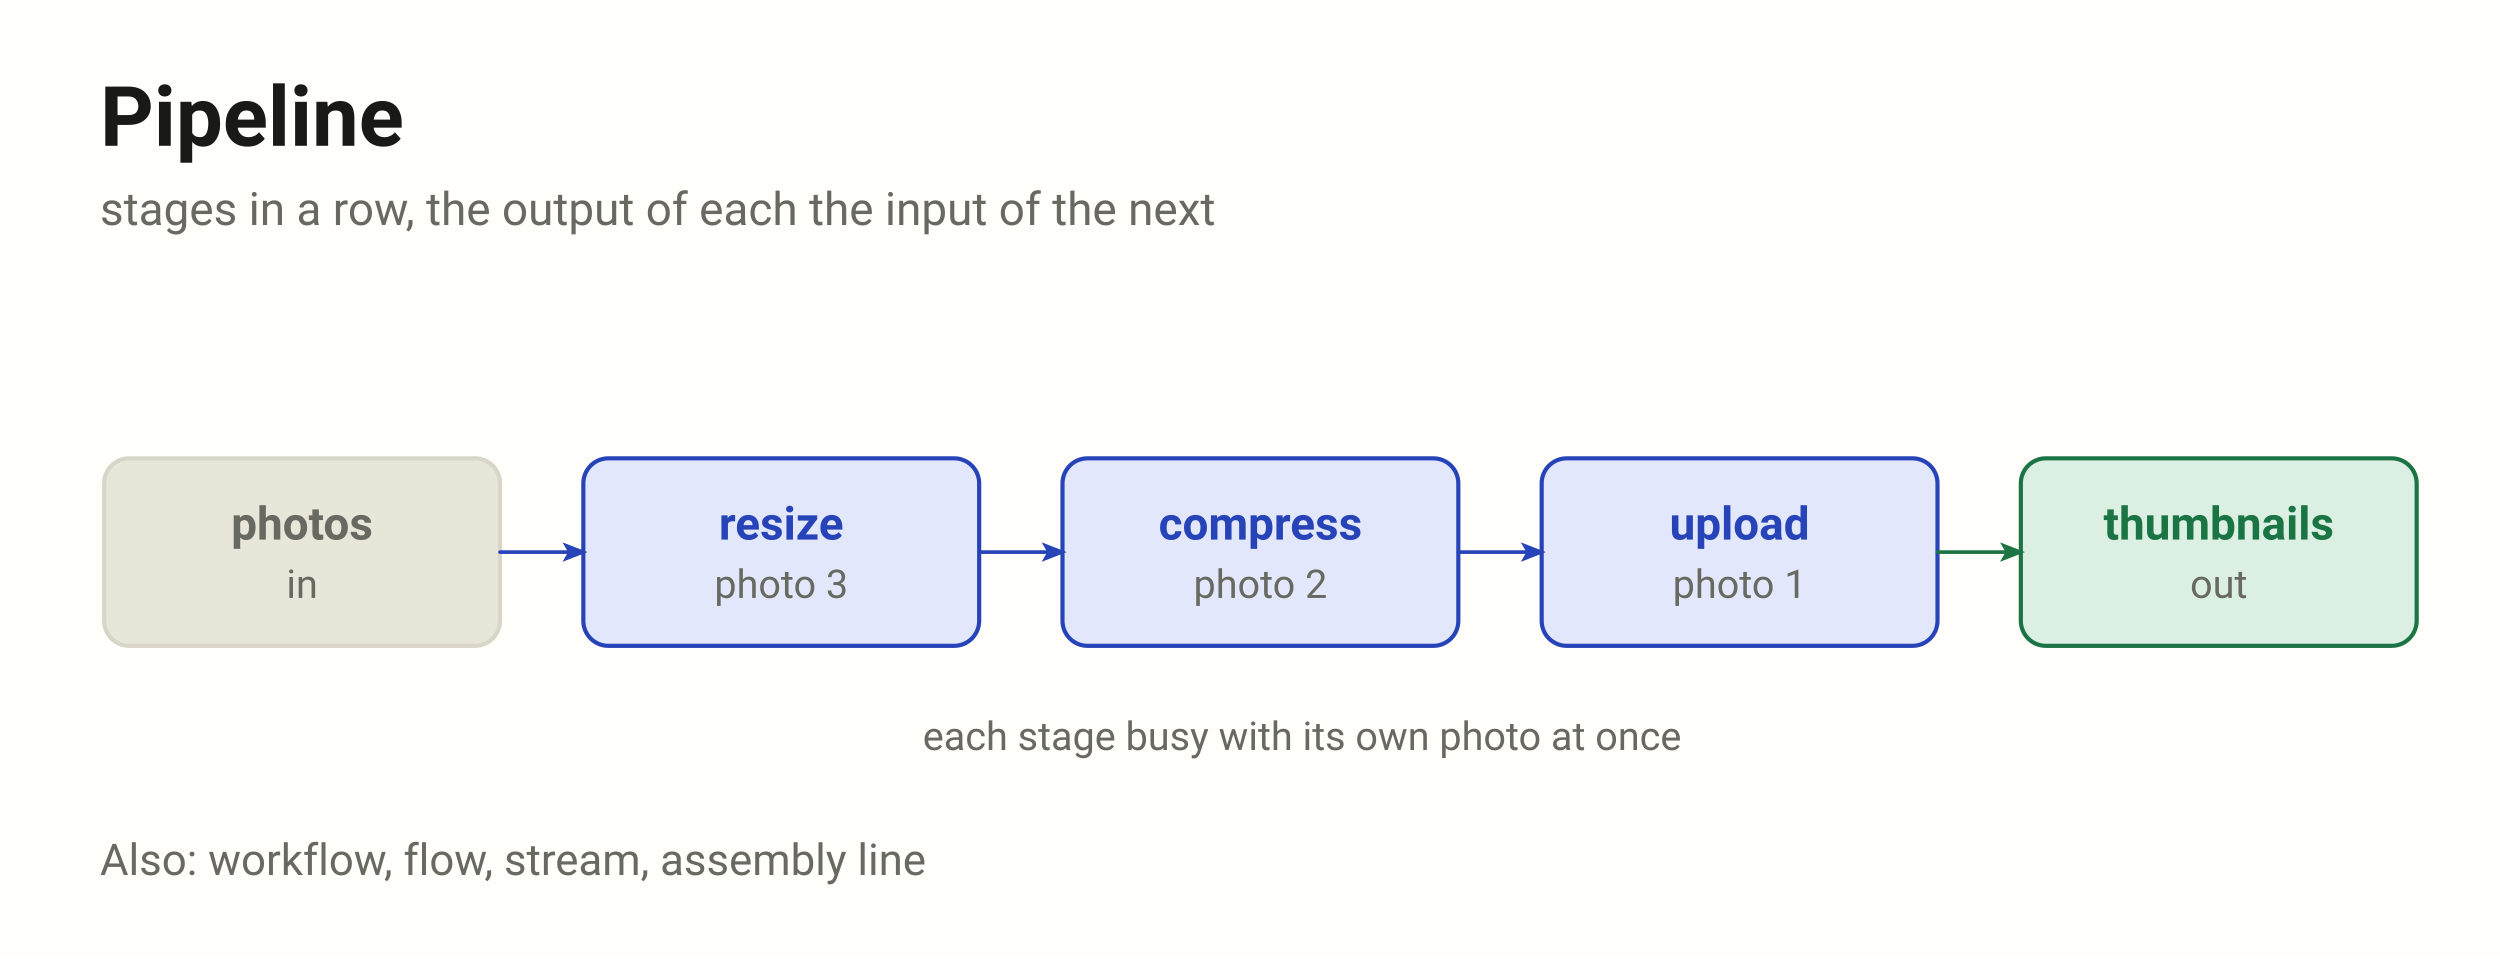
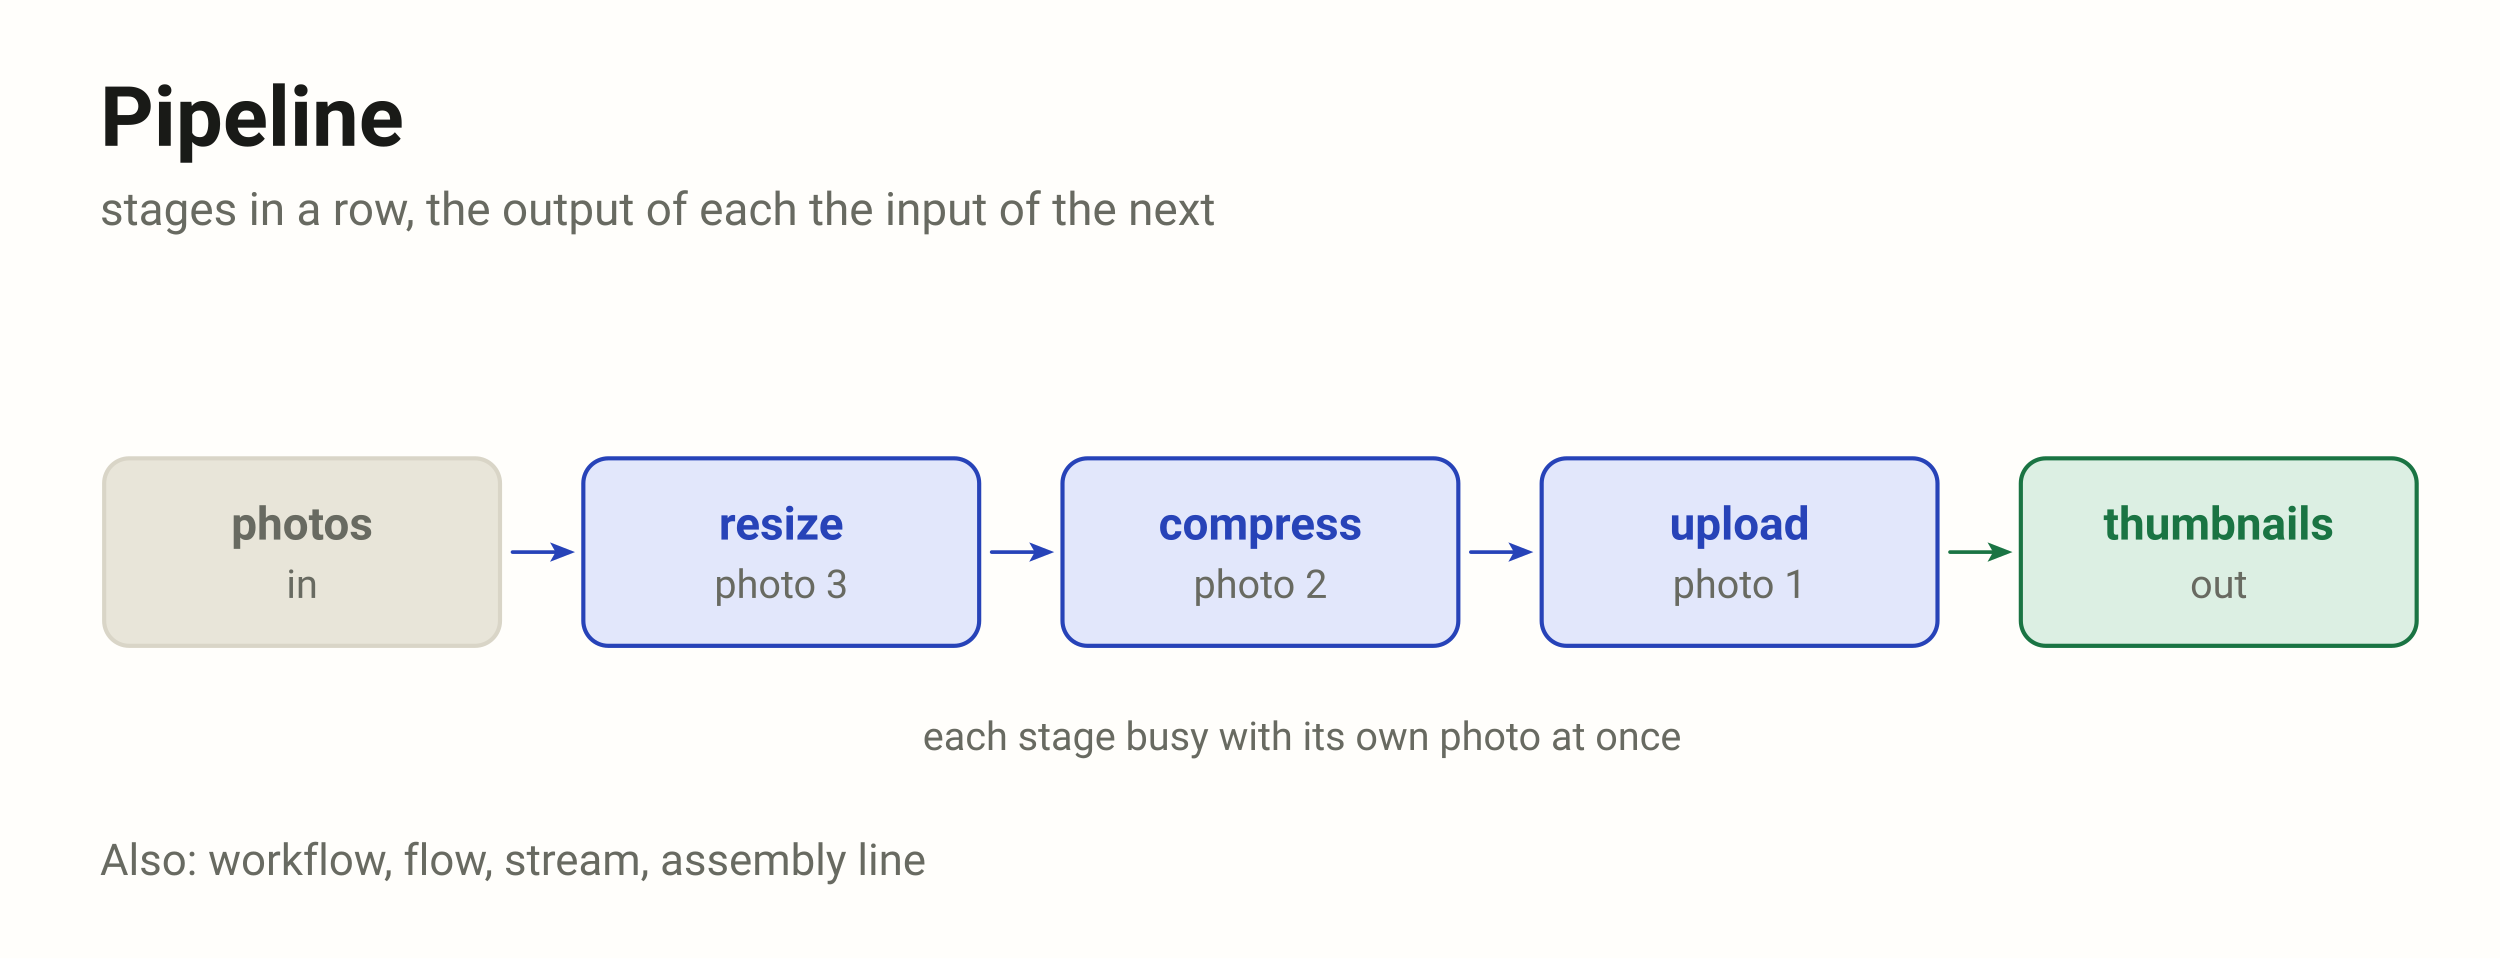
<svg xmlns="http://www.w3.org/2000/svg" viewBox="0 0 1200 460" font-family="system-ui, -apple-system, 'Segoe UI', Roboto, sans-serif">
  <rect width="1200" height="460" fill="#fffefb" />
  <defs>
    <marker id="a-accent" viewBox="0 0 12 12" refX="8" refY="6" markerUnits="userSpaceOnUse" markerWidth="16" markerHeight="16" orient="auto-start-reverse">
      <path d="M2 2.5 L11 6 L2 9.5 L4 6 z" fill="#2743b8" stroke-linejoin="round" />
    </marker>
    <marker id="a-green" viewBox="0 0 12 12" refX="8" refY="6" markerUnits="userSpaceOnUse" markerWidth="16" markerHeight="16" orient="auto-start-reverse">
      <path d="M2 2.5 L11 6 L2 9.5 L4 6 z" fill="#1a7443" stroke-linejoin="round" />
    </marker>
    <marker id="a-red" viewBox="0 0 12 12" refX="8" refY="6" markerUnits="userSpaceOnUse" markerWidth="16" markerHeight="16" orient="auto-start-reverse">
      <path d="M2 2.5 L11 6 L2 9.5 L4 6 z" fill="#b2341f" stroke-linejoin="round" />
    </marker>
    <marker id="a-muted" viewBox="0 0 12 12" refX="8" refY="6" markerUnits="userSpaceOnUse" markerWidth="16" markerHeight="16" orient="auto-start-reverse">
      <path d="M2 2.5 L11 6 L2 9.5 L4 6 z" fill="#686a61" stroke-linejoin="round" />
    </marker>
  </defs>
  <text x="48" y="70" fill="#191a17" font-size="40" font-weight="700">Pipeline</text>
  <text x="48" y="108" fill="#686a61" font-size="22">stages in a row, the output of each the input of the next</text>
  <rect x="50" y="220" width="190" height="90" rx="12" fill="#e8e5d9" stroke="#d9d5c7" stroke-width="2" />
  <text x="145.0" y="259.0" fill="#686a61" font-size="22" text-anchor="middle" font-weight="700">photos</text>
  <text x="145.0" y="287.0" fill="#686a61" font-size="19" text-anchor="middle">in</text>
  <rect x="280" y="220" width="190" height="90" rx="12" fill="#e2e7fb" stroke="#2743b8" stroke-width="2" />
  <text x="375.0" y="259.0" fill="#2743b8" font-size="22" text-anchor="middle" font-weight="700">resize</text>
  <text x="375.0" y="287.0" fill="#686a61" font-size="19" text-anchor="middle">photo 3</text>
  <rect x="510" y="220" width="190" height="90" rx="12" fill="#e2e7fb" stroke="#2743b8" stroke-width="2" />
  <text x="605.0" y="259.0" fill="#2743b8" font-size="22" text-anchor="middle" font-weight="700">compress</text>
  <text x="605.0" y="287.0" fill="#686a61" font-size="19" text-anchor="middle">photo 2</text>
  <rect x="740" y="220" width="190" height="90" rx="12" fill="#e2e7fb" stroke="#2743b8" stroke-width="2" />
  <text x="835.0" y="259.0" fill="#2743b8" font-size="22" text-anchor="middle" font-weight="700">upload</text>
  <text x="835.0" y="287.0" fill="#686a61" font-size="19" text-anchor="middle">photo 1</text>
  <rect x="970" y="220" width="190" height="90" rx="12" fill="#dcefe3" stroke="#1a7443" stroke-width="2" />
  <text x="1065.0" y="259.0" fill="#1a7443" font-size="22" text-anchor="middle" font-weight="700">thumbnails</text>
  <text x="1065.0" y="287.0" fill="#686a61" font-size="19" text-anchor="middle">out</text>
-   <line x1="240" y1="265" x2="278" y2="265" stroke="#2743b8" stroke-width="1.75" stroke-linecap="round" marker-end="url(#a-accent)" />
-   <line x1="470" y1="265" x2="508" y2="265" stroke="#2743b8" stroke-width="1.75" stroke-linecap="round" marker-end="url(#a-accent)" />
-   <line x1="700" y1="265" x2="738" y2="265" stroke="#2743b8" stroke-width="1.75" stroke-linecap="round" marker-end="url(#a-accent)" />
-   <line x1="930" y1="265" x2="968" y2="265" stroke="#1a7443" stroke-width="1.75" stroke-linecap="round" marker-end="url(#a-green)" />
+   <line x1="246" y1="265" x2="272" y2="265" stroke="#2743b8" stroke-width="1.75" stroke-linecap="round" marker-end="url(#a-accent)" />
+   <line x1="476" y1="265" x2="502" y2="265" stroke="#2743b8" stroke-width="1.75" stroke-linecap="round" marker-end="url(#a-accent)" />
+   <line x1="706" y1="265" x2="732" y2="265" stroke="#2743b8" stroke-width="1.75" stroke-linecap="round" marker-end="url(#a-accent)" />
+   <line x1="936" y1="265" x2="962" y2="265" stroke="#1a7443" stroke-width="1.75" stroke-linecap="round" marker-end="url(#a-green)" />
  <text x="625" y="360" fill="#686a61" font-size="19" text-anchor="middle">each stage busy with its own photo at once</text>
  <text x="48" y="420" fill="#686a61" font-size="21">Also: workflow, flow, stream, assembly line</text>
</svg>
